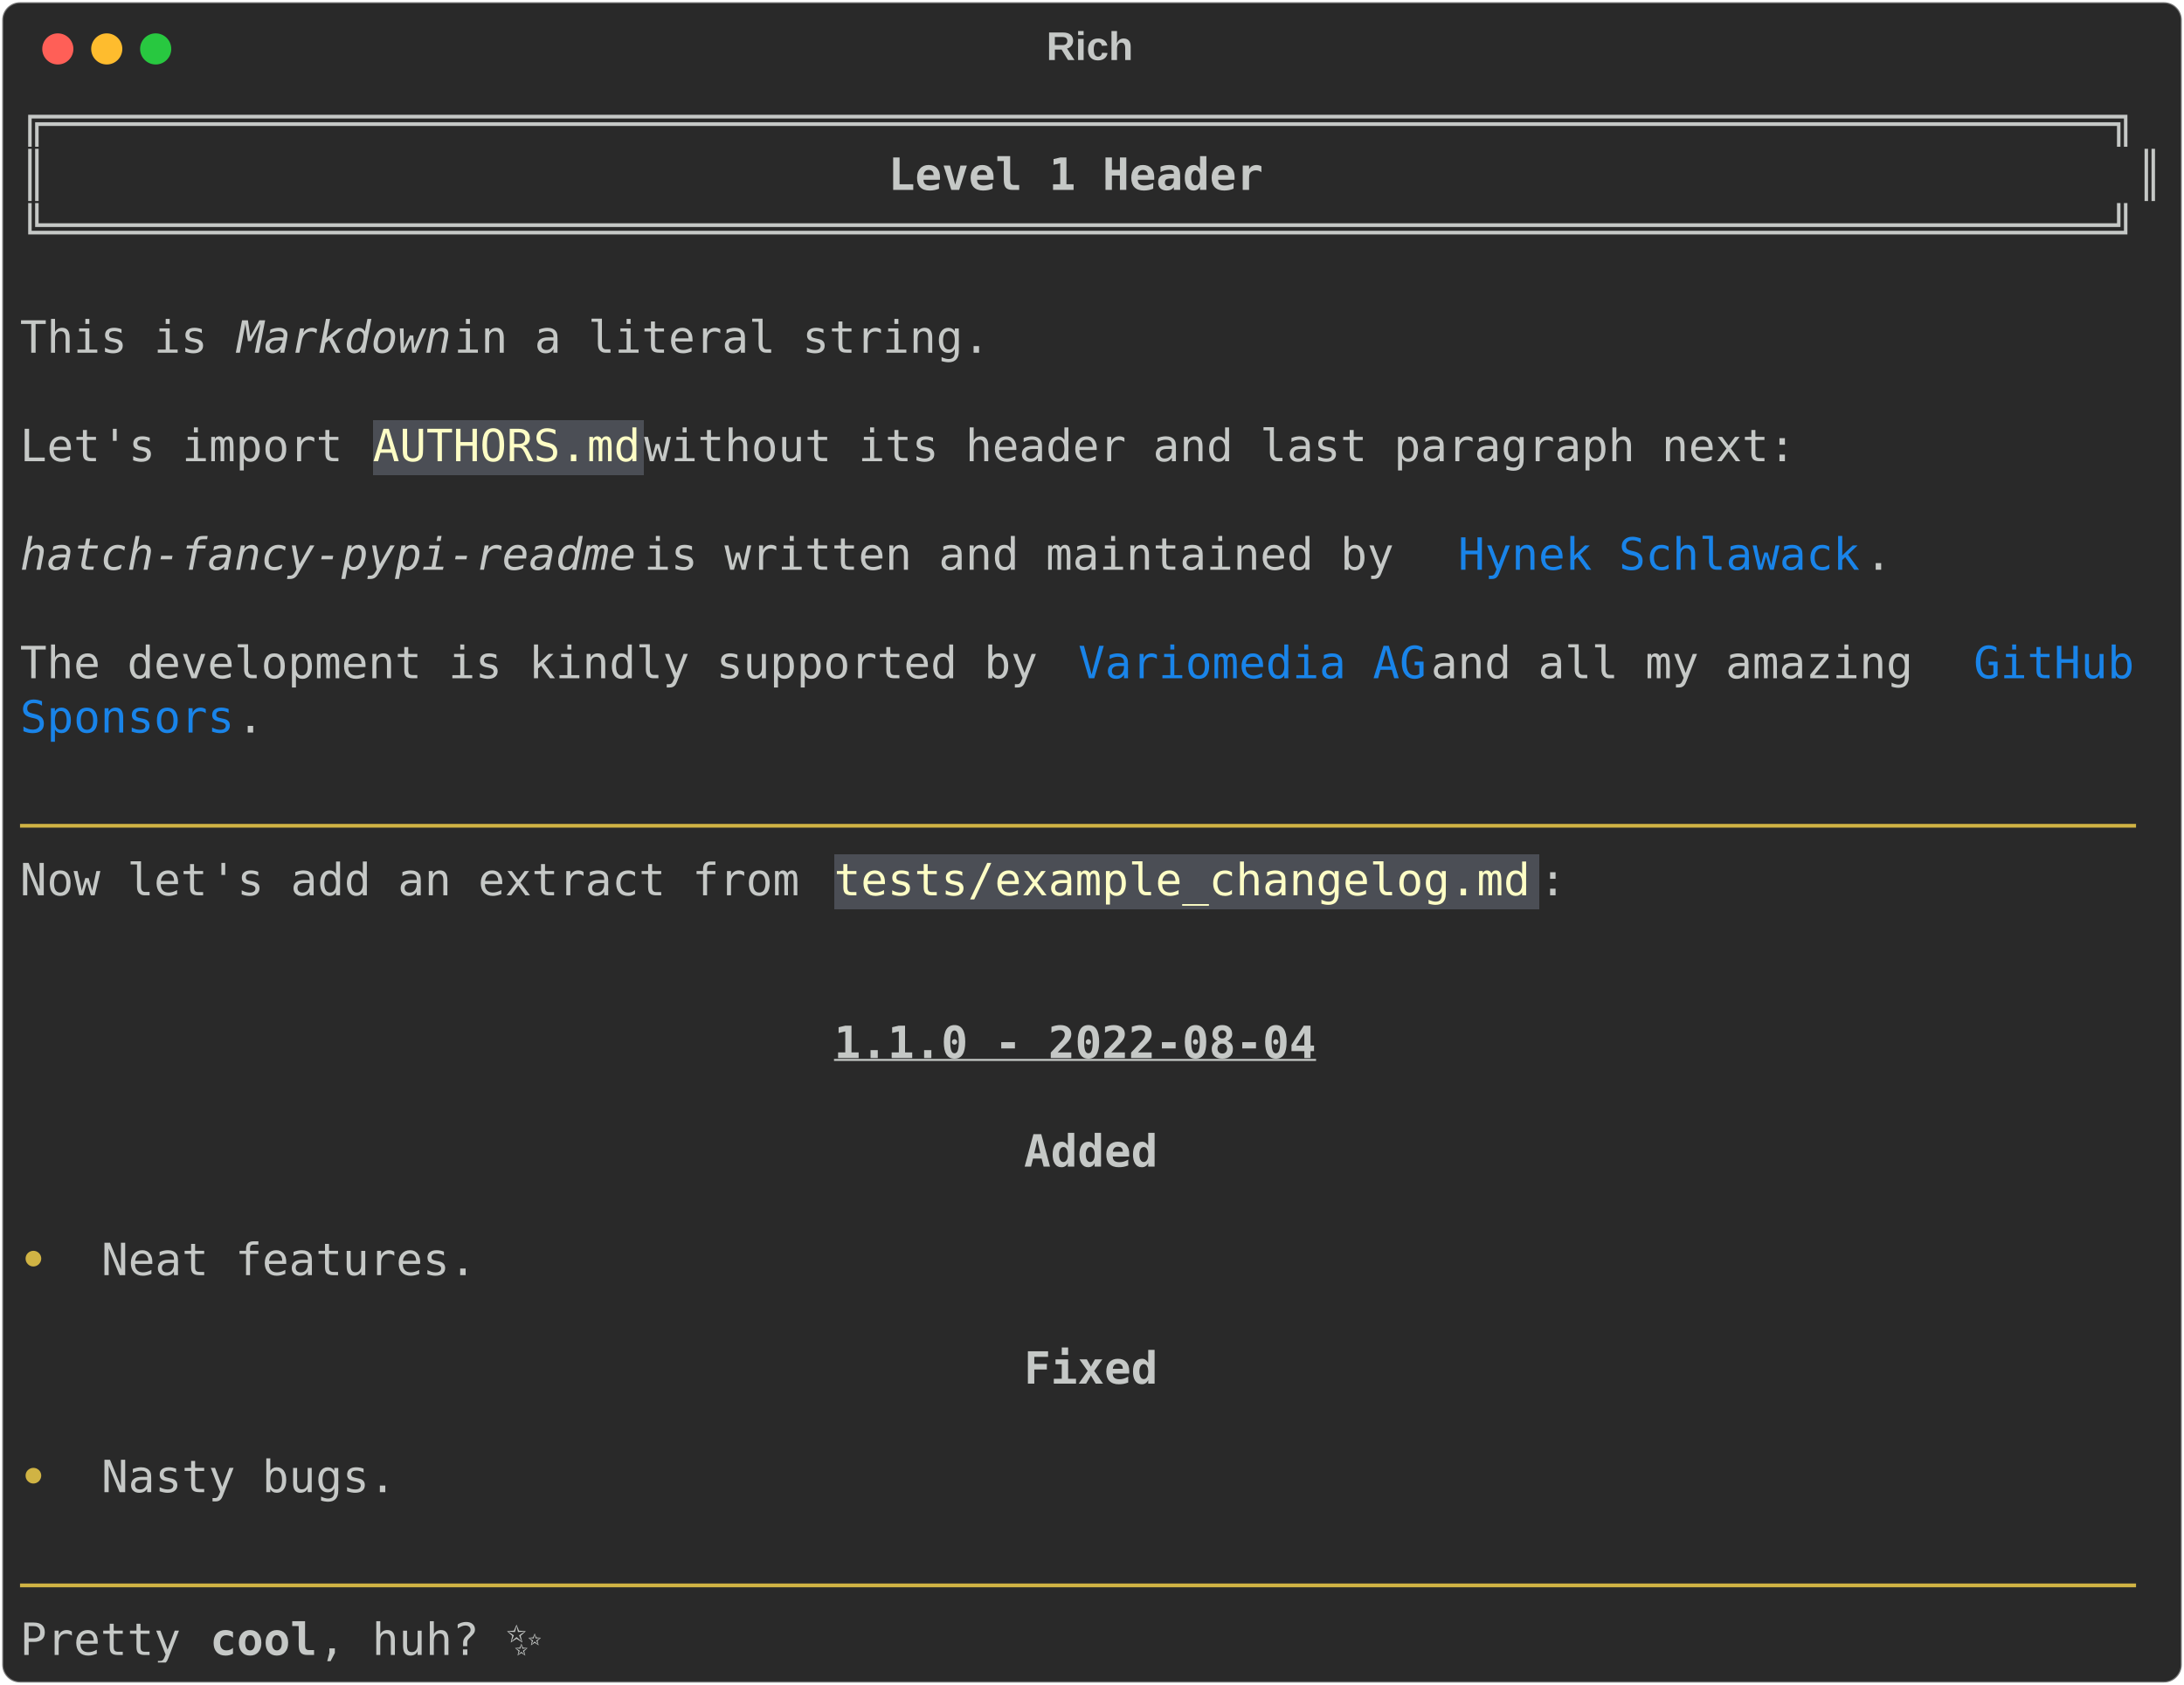
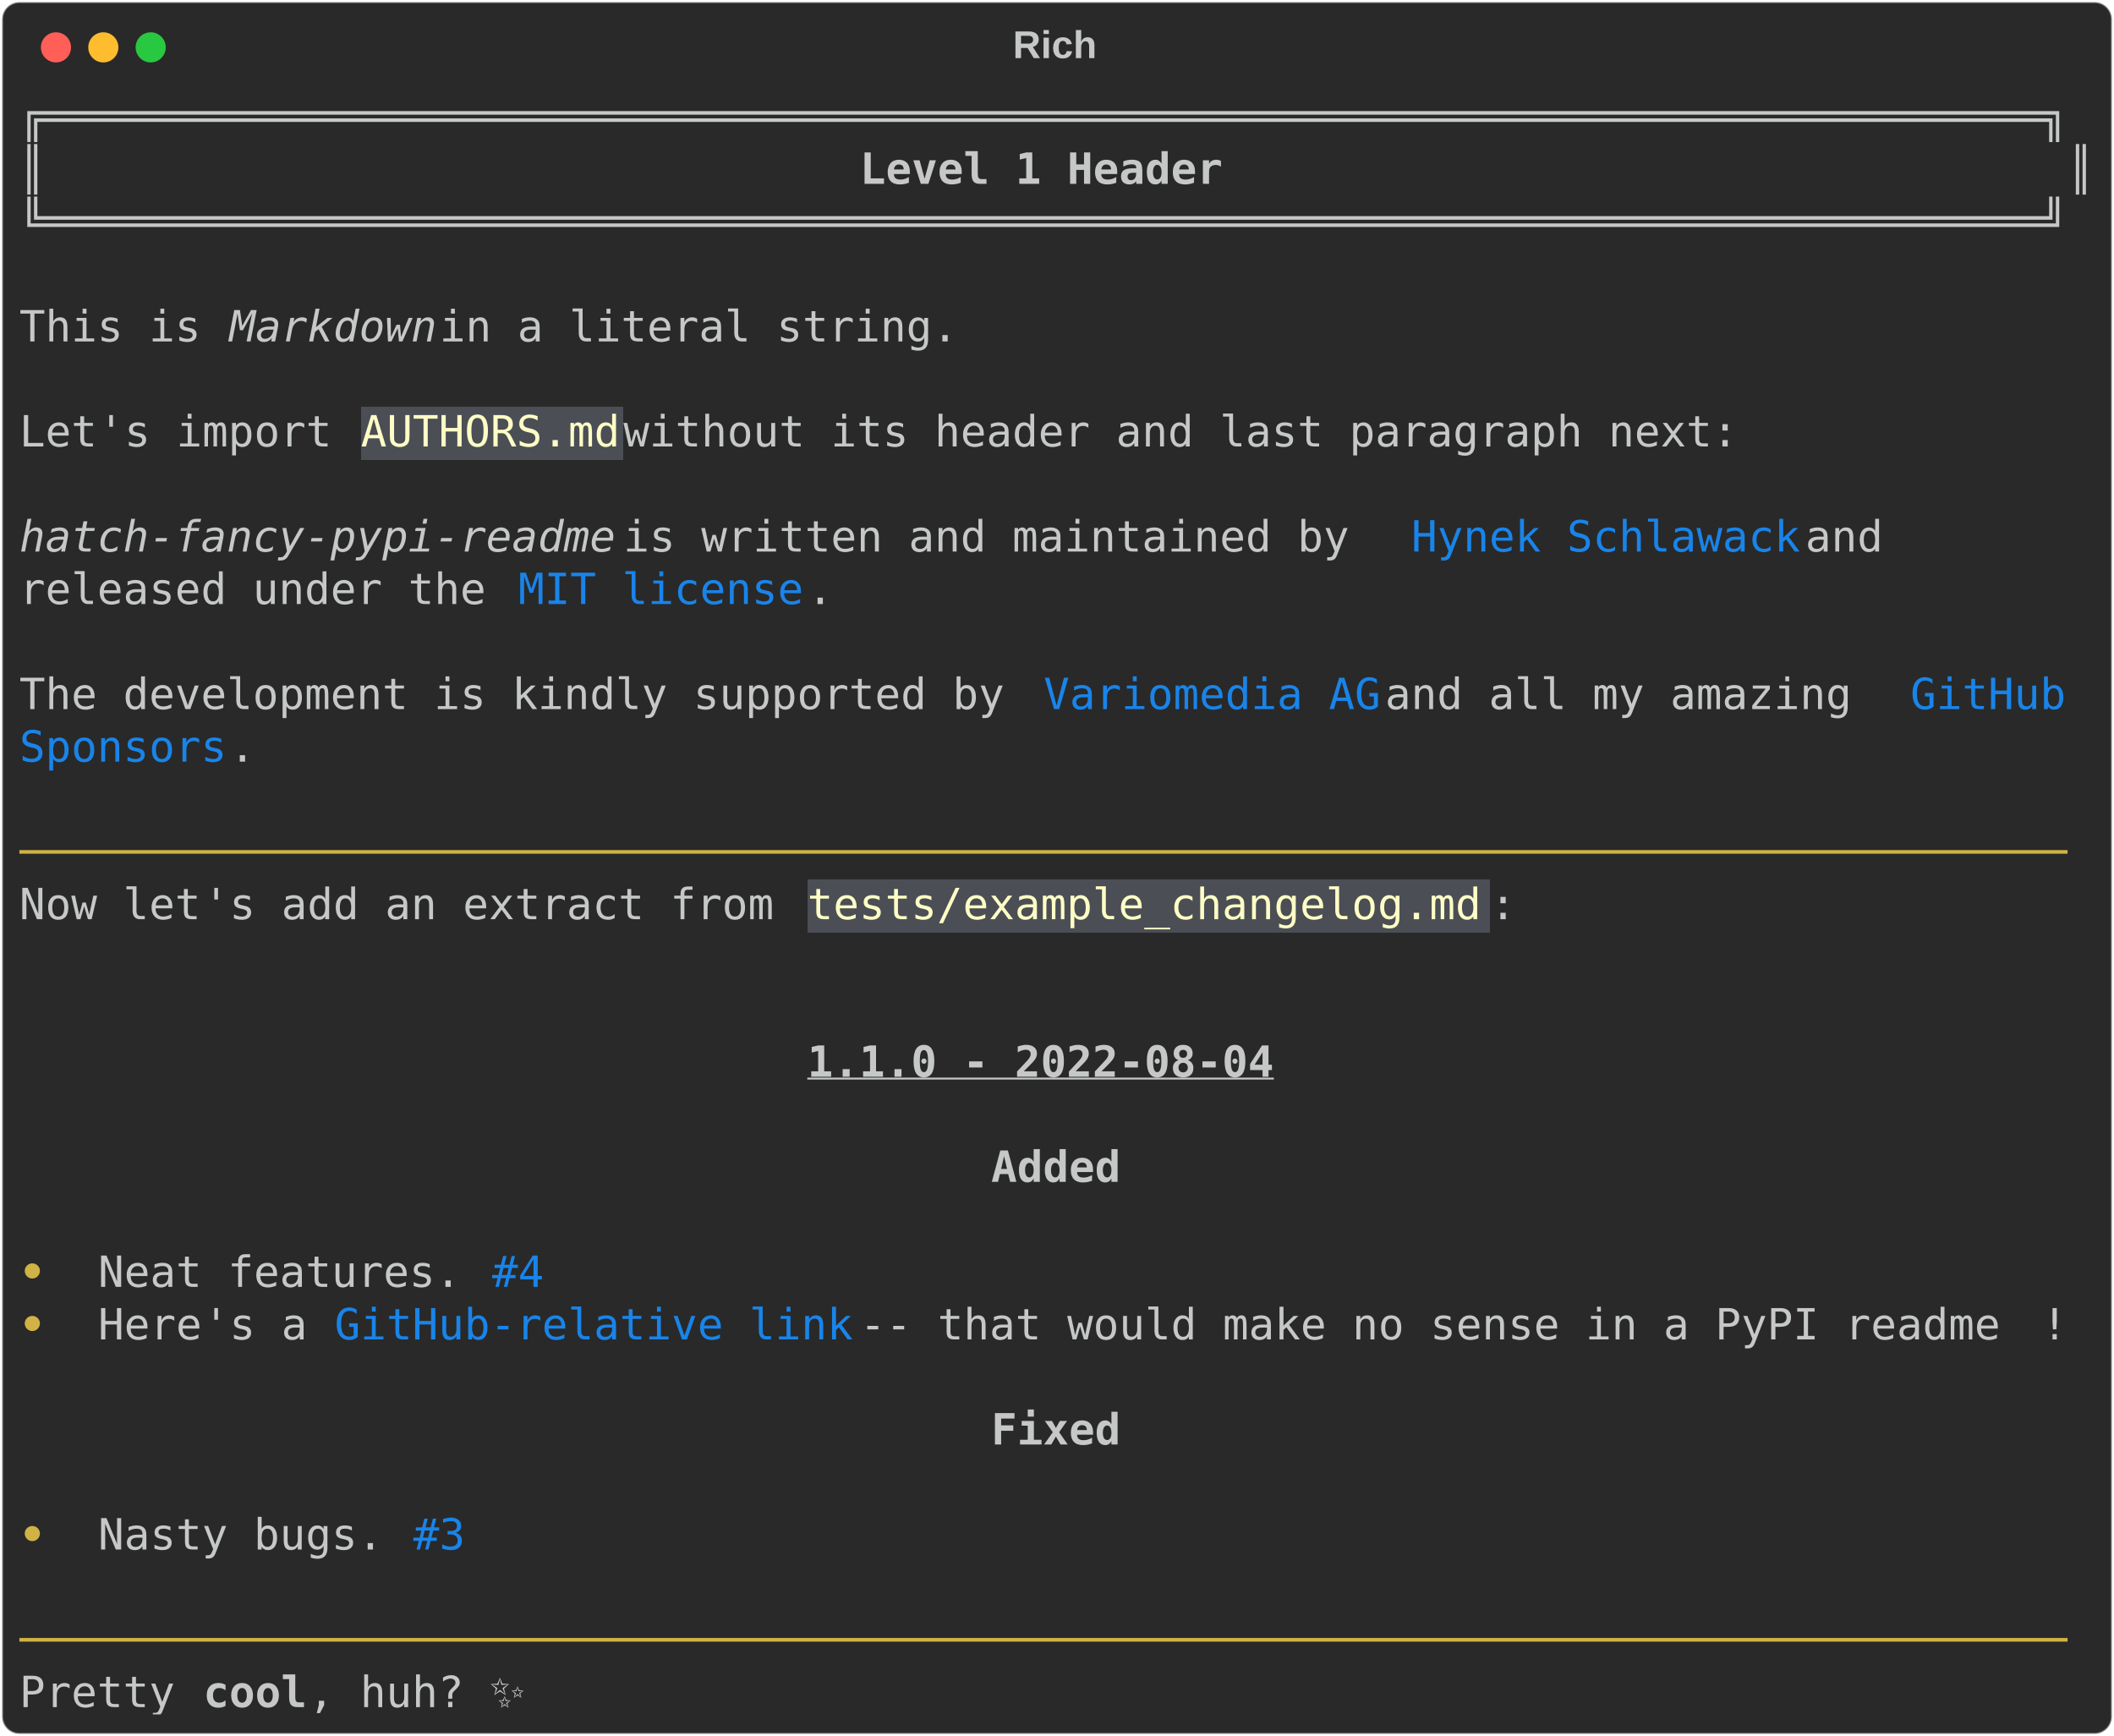
- <svg xmlns="http://www.w3.org/2000/svg" class="rich-terminal" viewBox="0 0 982 757.6">
-   <style>@font-face{font-family:"Fira Code";src:local("FiraCode-Regular"),url(https://cdnjs.cloudflare.com/ajax/libs/firacode/6.2.0/woff2/FiraCode-Regular.woff2) format("woff2"),url(https://cdnjs.cloudflare.com/ajax/libs/firacode/6.2.0/woff/FiraCode-Regular.woff) format("woff");font-style:normal;font-weight:400}@font-face{font-family:"Fira Code";src:local("FiraCode-Bold"),url(https://cdnjs.cloudflare.com/ajax/libs/firacode/6.2.0/woff2/FiraCode-Bold.woff2) format("woff2"),url(https://cdnjs.cloudflare.com/ajax/libs/firacode/6.2.0/woff/FiraCode-Bold.woff) format("woff");font-style:bold;font-weight:700}.terminal-3031588847-r1{fill:#c5c8c6}.terminal-3031588847-r2{fill:#c5c8c6;font-weight:700}.terminal-3031588847-r3{fill:#c5c8c6;font-style:italic}.terminal-3031588847-r4{fill:#fdfdc5}.terminal-3031588847-r5{fill:#1984e9}.terminal-3031588847-r6{fill:#d0b344}.terminal-3031588847-r8{fill:#d0b344;font-weight:700}</style>
+ <svg xmlns="http://www.w3.org/2000/svg" class="rich-terminal" viewBox="0 0 982 806.4">
+   <style>@font-face{font-family:"Fira Code";src:local("FiraCode-Regular"),url(https://cdnjs.cloudflare.com/ajax/libs/firacode/6.2.0/woff2/FiraCode-Regular.woff2) format("woff2"),url(https://cdnjs.cloudflare.com/ajax/libs/firacode/6.2.0/woff/FiraCode-Regular.woff) format("woff");font-style:normal;font-weight:400}@font-face{font-family:"Fira Code";src:local("FiraCode-Bold"),url(https://cdnjs.cloudflare.com/ajax/libs/firacode/6.2.0/woff2/FiraCode-Bold.woff2) format("woff2"),url(https://cdnjs.cloudflare.com/ajax/libs/firacode/6.2.0/woff/FiraCode-Bold.woff) format("woff");font-style:bold;font-weight:700}.terminal-2383580681-r1{fill:#c5c8c6}.terminal-2383580681-r2{fill:#c5c8c6;font-weight:700}.terminal-2383580681-r3{fill:#c5c8c6;font-style:italic}.terminal-2383580681-r4{fill:#fdfdc5}.terminal-2383580681-r5{fill:#1984e9}.terminal-2383580681-r6{fill:#d0b344}.terminal-2383580681-r8{fill:#d0b344;font-weight:700}</style>
  <defs>
-     <clipPath id="terminal-3031588847-clip-terminal">
-       <path d="M0 0h962.8v706.6H0z" />
-     </clipPath>
-     <clipPath id="terminal-3031588847-line-0">
+     <clipPath id="terminal-2383580681-clip-terminal">
+       <path d="M0 0h962.8v755.4H0z" />
+     </clipPath>
+     <clipPath id="terminal-2383580681-line-0">
      <path d="M0 1.5h963.8v24.65H0z" />
    </clipPath>
-     <clipPath id="terminal-3031588847-line-1">
+     <clipPath id="terminal-2383580681-line-1">
      <path d="M0 25.9h963.8v24.65H0z" />
    </clipPath>
-     <clipPath id="terminal-3031588847-line-2">
+     <clipPath id="terminal-2383580681-line-2">
      <path d="M0 50.3h963.8v24.65H0z" />
    </clipPath>
-     <clipPath id="terminal-3031588847-line-3">
+     <clipPath id="terminal-2383580681-line-3">
      <path d="M0 74.7h963.8v24.65H0z" />
    </clipPath>
-     <clipPath id="terminal-3031588847-line-4">
+     <clipPath id="terminal-2383580681-line-4">
      <path d="M0 99.1h963.8v24.65H0z" />
    </clipPath>
-     <clipPath id="terminal-3031588847-line-5">
+     <clipPath id="terminal-2383580681-line-5">
      <path d="M0 123.5h963.8v24.65H0z" />
    </clipPath>
-     <clipPath id="terminal-3031588847-line-6">
+     <clipPath id="terminal-2383580681-line-6">
      <path d="M0 147.9h963.8v24.65H0z" />
    </clipPath>
-     <clipPath id="terminal-3031588847-line-7">
+     <clipPath id="terminal-2383580681-line-7">
      <path d="M0 172.3h963.8v24.65H0z" />
    </clipPath>
-     <clipPath id="terminal-3031588847-line-8">
+     <clipPath id="terminal-2383580681-line-8">
      <path d="M0 196.7h963.8v24.65H0z" />
    </clipPath>
-     <clipPath id="terminal-3031588847-line-9">
+     <clipPath id="terminal-2383580681-line-9">
      <path d="M0 221.1h963.8v24.65H0z" />
    </clipPath>
-     <clipPath id="terminal-3031588847-line-10">
+     <clipPath id="terminal-2383580681-line-10">
      <path d="M0 245.5h963.8v24.65H0z" />
    </clipPath>
-     <clipPath id="terminal-3031588847-line-11">
+     <clipPath id="terminal-2383580681-line-11">
      <path d="M0 269.9h963.8v24.65H0z" />
    </clipPath>
-     <clipPath id="terminal-3031588847-line-12">
+     <clipPath id="terminal-2383580681-line-12">
      <path d="M0 294.3h963.8v24.65H0z" />
    </clipPath>
-     <clipPath id="terminal-3031588847-line-13">
+     <clipPath id="terminal-2383580681-line-13">
      <path d="M0 318.7h963.8v24.65H0z" />
    </clipPath>
-     <clipPath id="terminal-3031588847-line-14">
+     <clipPath id="terminal-2383580681-line-14">
      <path d="M0 343.1h963.8v24.65H0z" />
    </clipPath>
-     <clipPath id="terminal-3031588847-line-15">
+     <clipPath id="terminal-2383580681-line-15">
      <path d="M0 367.5h963.8v24.65H0z" />
    </clipPath>
-     <clipPath id="terminal-3031588847-line-16">
+     <clipPath id="terminal-2383580681-line-16">
      <path d="M0 391.9h963.8v24.65H0z" />
    </clipPath>
-     <clipPath id="terminal-3031588847-line-17">
+     <clipPath id="terminal-2383580681-line-17">
      <path d="M0 416.3h963.8v24.65H0z" />
    </clipPath>
-     <clipPath id="terminal-3031588847-line-18">
+     <clipPath id="terminal-2383580681-line-18">
      <path d="M0 440.7h963.8v24.65H0z" />
    </clipPath>
-     <clipPath id="terminal-3031588847-line-19">
+     <clipPath id="terminal-2383580681-line-19">
      <path d="M0 465.1h963.8v24.65H0z" />
    </clipPath>
-     <clipPath id="terminal-3031588847-line-20">
+     <clipPath id="terminal-2383580681-line-20">
      <path d="M0 489.5h963.8v24.65H0z" />
    </clipPath>
-     <clipPath id="terminal-3031588847-line-21">
+     <clipPath id="terminal-2383580681-line-21">
      <path d="M0 513.9h963.8v24.65H0z" />
    </clipPath>
-     <clipPath id="terminal-3031588847-line-22">
+     <clipPath id="terminal-2383580681-line-22">
      <path d="M0 538.3h963.8v24.65H0z" />
    </clipPath>
-     <clipPath id="terminal-3031588847-line-23">
+     <clipPath id="terminal-2383580681-line-23">
      <path d="M0 562.7h963.8v24.65H0z" />
    </clipPath>
-     <clipPath id="terminal-3031588847-line-24">
+     <clipPath id="terminal-2383580681-line-24">
      <path d="M0 587.1h963.8v24.65H0z" />
    </clipPath>
-     <clipPath id="terminal-3031588847-line-25">
+     <clipPath id="terminal-2383580681-line-25">
      <path d="M0 611.5h963.8v24.65H0z" />
    </clipPath>
-     <clipPath id="terminal-3031588847-line-26">
+     <clipPath id="terminal-2383580681-line-26">
      <path d="M0 635.9h963.8v24.65H0z" />
    </clipPath>
-     <clipPath id="terminal-3031588847-line-27">
+     <clipPath id="terminal-2383580681-line-27">
      <path d="M0 660.3h963.8v24.65H0z" />
    </clipPath>
+     <clipPath id="terminal-2383580681-line-28">
+       <path d="M0 684.7h963.8v24.65H0z" />
+     </clipPath>
+     <clipPath id="terminal-2383580681-line-29">
+       <path d="M0 709.1h963.8v24.65H0z" />
+     </clipPath>
  </defs>
-   <rect fill="#292929" stroke="rgba(255,255,255,0.35)" x="1" y="1" width="980" height="755.6" rx="8" />
+   <rect fill="#292929" stroke="rgba(255,255,255,0.35)" x="1" y="1" width="980" height="804.4" rx="8" />
  <text fill="#c5c8c6" text-anchor="middle" x="490" y="27" style="font-size:18px;font-weight:700;font-family:arial">Rich</text>
  <g transform="translate(26 22)">
    <circle r="7" fill="#ff5f57" />
    <circle cx="22" r="7" fill="#febc2e" />
    <circle cx="44" r="7" fill="#28c840" />
  </g>
-   <g transform="translate(9 41)" clip-path="url(#terminal-3031588847-clip-terminal)">
-     <path fill="#4b4e55" shape-rendering="crispEdges" d="M158.6 147.9h122v24.65h-122zM366 343.1h317.2v24.65H366z" />
+   <g transform="translate(9 41)" clip-path="url(#terminal-2383580681-clip-terminal)">
+     <path fill="#4b4e55" shape-rendering="crispEdges" d="M158.6 147.9h122v24.65h-122zM366 367.5h317.2v24.65H366z" />
    <g style="font-family:Fira Code,monospace;font-size:20px;line-height:24.4px;font-variant-east-asian:full-width">
-       <text class="terminal-3031588847-r1" y="20" textLength="963.8" clip-path="url(#terminal-3031588847-line-0)">╔═════════════════════════════════════════════════════════════════════════════╗</text>
-       <text class="terminal-3031588847-r1" x="963.8" y="20" textLength="12.2" clip-path="url(#terminal-3031588847-line-0)">
- </text>
-       <text class="terminal-3031588847-r1" y="44.4" textLength="12.2" clip-path="url(#terminal-3031588847-line-1)">║</text>
-       <text class="terminal-3031588847-r2" x="390.4" y="44.4" textLength="170.8" clip-path="url(#terminal-3031588847-line-1)">Level 1 Header</text>
-       <text class="terminal-3031588847-r1" x="951.6" y="44.4" textLength="12.2" clip-path="url(#terminal-3031588847-line-1)">║</text>
-       <text class="terminal-3031588847-r1" x="963.8" y="44.4" textLength="12.2" clip-path="url(#terminal-3031588847-line-1)">
- </text>
-       <text class="terminal-3031588847-r1" y="68.8" textLength="963.8" clip-path="url(#terminal-3031588847-line-2)">╚═════════════════════════════════════════════════════════════════════════════╝</text>
-       <text class="terminal-3031588847-r1" x="963.8" y="68.8" textLength="12.2" clip-path="url(#terminal-3031588847-line-2)">
- </text>
-       <text class="terminal-3031588847-r1" x="963.8" y="93.2" textLength="12.2" clip-path="url(#terminal-3031588847-line-3)">
- </text>
-       <text class="terminal-3031588847-r1" y="117.6" textLength="97.6" clip-path="url(#terminal-3031588847-line-4)">This is </text>
-       <text class="terminal-3031588847-r3" x="97.6" y="117.6" textLength="97.6" clip-path="url(#terminal-3031588847-line-4)">Markdown</text>
-       <text class="terminal-3031588847-r1" x="195.2" y="117.6" textLength="256.2" clip-path="url(#terminal-3031588847-line-4)"> in a literal string.</text>
-       <text class="terminal-3031588847-r1" x="963.8" y="117.6" textLength="12.2" clip-path="url(#terminal-3031588847-line-4)">
- </text>
-       <text class="terminal-3031588847-r1" x="963.8" y="142" textLength="12.2" clip-path="url(#terminal-3031588847-line-5)">
- </text>
-       <text class="terminal-3031588847-r1" y="166.4" textLength="36.6" clip-path="url(#terminal-3031588847-line-6)">Let</text>
-       <text class="terminal-3031588847-r1" x="36.6" y="166.4" textLength="12.2" clip-path="url(#terminal-3031588847-line-6)">'</text>
-       <text class="terminal-3031588847-r1" x="48.8" y="166.4" textLength="109.8" clip-path="url(#terminal-3031588847-line-6)">s import </text>
-       <text class="terminal-3031588847-r4" x="158.6" y="166.4" textLength="122" clip-path="url(#terminal-3031588847-line-6)">AUTHORS.md</text>
-       <text class="terminal-3031588847-r1" x="280.6" y="166.4" textLength="536.8" clip-path="url(#terminal-3031588847-line-6)"> without its header and last paragraph next:</text>
-       <text class="terminal-3031588847-r1" x="963.8" y="166.4" textLength="12.2" clip-path="url(#terminal-3031588847-line-6)">
- </text>
-       <text class="terminal-3031588847-r1" x="963.8" y="190.8" textLength="12.2" clip-path="url(#terminal-3031588847-line-7)">
- </text>
-       <text class="terminal-3031588847-r3" y="215.2" textLength="280.6" clip-path="url(#terminal-3031588847-line-8)">hatch-fancy-pypi-readme</text>
-       <text class="terminal-3031588847-r1" x="280.6" y="215.2" textLength="366" clip-path="url(#terminal-3031588847-line-8)"> is written and maintained by </text>
-       <text class="terminal-3031588847-r5" x="646.6" y="215.2" textLength="183" clip-path="url(#terminal-3031588847-line-8)">Hynek Schlawack</text>
-       <text class="terminal-3031588847-r1" x="829.6" y="215.2" textLength="12.2" clip-path="url(#terminal-3031588847-line-8)">.</text>
-       <text class="terminal-3031588847-r1" x="963.8" y="215.2" textLength="12.2" clip-path="url(#terminal-3031588847-line-8)">
- </text>
-       <text class="terminal-3031588847-r1" x="963.8" y="239.6" textLength="12.2" clip-path="url(#terminal-3031588847-line-9)">
- </text>
-       <text class="terminal-3031588847-r1" y="264" textLength="475.8" clip-path="url(#terminal-3031588847-line-10)">The development is kindly supported by </text>
-       <text class="terminal-3031588847-r5" x="475.8" y="264" textLength="158.6" clip-path="url(#terminal-3031588847-line-10)">Variomedia AG</text>
-       <text class="terminal-3031588847-r1" x="634.4" y="264" textLength="244" clip-path="url(#terminal-3031588847-line-10)"> and all my amazing </text>
-       <text class="terminal-3031588847-r5" x="878.4" y="264" textLength="85.4" clip-path="url(#terminal-3031588847-line-10)">GitHub </text>
-       <text class="terminal-3031588847-r1" x="963.8" y="264" textLength="12.2" clip-path="url(#terminal-3031588847-line-10)">
- </text>
-       <text class="terminal-3031588847-r5" y="288.4" textLength="97.6" clip-path="url(#terminal-3031588847-line-11)">Sponsors</text>
-       <text class="terminal-3031588847-r1" x="97.6" y="288.4" textLength="12.2" clip-path="url(#terminal-3031588847-line-11)">.</text>
-       <text class="terminal-3031588847-r1" x="963.8" y="288.4" textLength="12.2" clip-path="url(#terminal-3031588847-line-11)">
- </text>
-       <text class="terminal-3031588847-r1" x="963.8" y="312.8" textLength="12.2" clip-path="url(#terminal-3031588847-line-12)">
- </text>
-       <text class="terminal-3031588847-r6" y="337.2" textLength="963.8" clip-path="url(#terminal-3031588847-line-13)">───────────────────────────────────────────────────────────────────────────────</text>
-       <text class="terminal-3031588847-r1" x="963.8" y="337.2" textLength="12.2" clip-path="url(#terminal-3031588847-line-13)">
- </text>
-       <text class="terminal-3031588847-r1" y="361.6" textLength="85.4" clip-path="url(#terminal-3031588847-line-14)">Now let</text>
-       <text class="terminal-3031588847-r1" x="85.4" y="361.6" textLength="12.2" clip-path="url(#terminal-3031588847-line-14)">'</text>
-       <text class="terminal-3031588847-r1" x="97.6" y="361.6" textLength="268.4" clip-path="url(#terminal-3031588847-line-14)">s add an extract from </text>
-       <text class="terminal-3031588847-r4" x="366" y="361.6" textLength="317.2" clip-path="url(#terminal-3031588847-line-14)">tests/example_changelog.md</text>
-       <text class="terminal-3031588847-r1" x="683.2" y="361.6" textLength="12.2" clip-path="url(#terminal-3031588847-line-14)">:</text>
-       <text class="terminal-3031588847-r1" x="963.8" y="361.6" textLength="12.2" clip-path="url(#terminal-3031588847-line-14)">
- </text>
-       <text class="terminal-3031588847-r1" x="963.8" y="386" textLength="12.2" clip-path="url(#terminal-3031588847-line-15)">
- </text>
-       <text class="terminal-3031588847-r1" x="963.8" y="410.4" textLength="12.2" clip-path="url(#terminal-3031588847-line-16)">
- </text>
-       <text x="366" y="434.8" textLength="219.6" clip-path="url(#terminal-3031588847-line-17)" style="fill:#c5c8c6;font-weight:700;text-decoration:underline">1.1.0 - 2022-08-04</text>
-       <text class="terminal-3031588847-r1" x="963.8" y="434.8" textLength="12.2" clip-path="url(#terminal-3031588847-line-17)">
- </text>
-       <text class="terminal-3031588847-r1" x="963.8" y="459.2" textLength="12.2" clip-path="url(#terminal-3031588847-line-18)">
- </text>
-       <text class="terminal-3031588847-r2" x="451.4" y="483.6" textLength="61" clip-path="url(#terminal-3031588847-line-19)">Added</text>
-       <text class="terminal-3031588847-r1" x="963.8" y="483.6" textLength="12.2" clip-path="url(#terminal-3031588847-line-19)">
- </text>
-       <text class="terminal-3031588847-r1" x="963.8" y="508" textLength="12.2" clip-path="url(#terminal-3031588847-line-20)">
- </text>
-       <text class="terminal-3031588847-r8" y="532.4" textLength="36.6" clip-path="url(#terminal-3031588847-line-21)"> • </text>
-       <text class="terminal-3031588847-r1" x="36.6" y="532.4" textLength="170.8" clip-path="url(#terminal-3031588847-line-21)">Neat features.</text>
-       <text class="terminal-3031588847-r1" x="963.8" y="532.4" textLength="12.2" clip-path="url(#terminal-3031588847-line-21)">
- </text>
-       <text class="terminal-3031588847-r1" x="963.8" y="556.8" textLength="12.2" clip-path="url(#terminal-3031588847-line-22)">
- </text>
-       <text class="terminal-3031588847-r2" x="451.4" y="581.2" textLength="61" clip-path="url(#terminal-3031588847-line-23)">Fixed</text>
-       <text class="terminal-3031588847-r1" x="963.8" y="581.2" textLength="12.2" clip-path="url(#terminal-3031588847-line-23)">
- </text>
-       <text class="terminal-3031588847-r1" x="963.8" y="605.6" textLength="12.2" clip-path="url(#terminal-3031588847-line-24)">
- </text>
-       <text class="terminal-3031588847-r8" y="630" textLength="36.6" clip-path="url(#terminal-3031588847-line-25)"> • </text>
-       <text class="terminal-3031588847-r1" x="36.6" y="630" textLength="134.2" clip-path="url(#terminal-3031588847-line-25)">Nasty bugs.</text>
-       <text class="terminal-3031588847-r1" x="963.8" y="630" textLength="12.2" clip-path="url(#terminal-3031588847-line-25)">
- </text>
-       <text class="terminal-3031588847-r1" x="963.8" y="654.4" textLength="12.2" clip-path="url(#terminal-3031588847-line-26)">
- </text>
-       <text class="terminal-3031588847-r6" y="678.8" textLength="963.8" clip-path="url(#terminal-3031588847-line-27)">───────────────────────────────────────────────────────────────────────────────</text>
-       <text class="terminal-3031588847-r1" x="963.8" y="678.8" textLength="12.2" clip-path="url(#terminal-3031588847-line-27)">
- </text>
-       <text class="terminal-3031588847-r1" y="703.2" textLength="85.4" clip-path="url(#terminal-3031588847-line-28)">Pretty </text>
-       <text class="terminal-3031588847-r2" x="85.4" y="703.2" textLength="48.8" clip-path="url(#terminal-3031588847-line-28)">cool</text>
-       <text class="terminal-3031588847-r1" x="134.2" y="703.2" textLength="97.6" clip-path="url(#terminal-3031588847-line-28)">, huh? ✨</text>
-       <text class="terminal-3031588847-r1" x="963.8" y="703.2" textLength="12.2" clip-path="url(#terminal-3031588847-line-28)">
+       <text class="terminal-2383580681-r1" y="20" textLength="963.8" clip-path="url(#terminal-2383580681-line-0)">╔═════════════════════════════════════════════════════════════════════════════╗</text>
+       <text class="terminal-2383580681-r1" x="963.8" y="20" textLength="12.2" clip-path="url(#terminal-2383580681-line-0)">
+ </text>
+       <text class="terminal-2383580681-r1" y="44.4" textLength="12.2" clip-path="url(#terminal-2383580681-line-1)">║</text>
+       <text class="terminal-2383580681-r2" x="390.4" y="44.4" textLength="170.8" clip-path="url(#terminal-2383580681-line-1)">Level 1 Header</text>
+       <text class="terminal-2383580681-r1" x="951.6" y="44.4" textLength="12.2" clip-path="url(#terminal-2383580681-line-1)">║</text>
+       <text class="terminal-2383580681-r1" x="963.8" y="44.4" textLength="12.2" clip-path="url(#terminal-2383580681-line-1)">
+ </text>
+       <text class="terminal-2383580681-r1" y="68.8" textLength="963.8" clip-path="url(#terminal-2383580681-line-2)">╚═════════════════════════════════════════════════════════════════════════════╝</text>
+       <text class="terminal-2383580681-r1" x="963.8" y="68.8" textLength="12.2" clip-path="url(#terminal-2383580681-line-2)">
+ </text>
+       <text class="terminal-2383580681-r1" x="963.8" y="93.2" textLength="12.2" clip-path="url(#terminal-2383580681-line-3)">
+ </text>
+       <text class="terminal-2383580681-r1" y="117.6" textLength="97.6" clip-path="url(#terminal-2383580681-line-4)">This is </text>
+       <text class="terminal-2383580681-r3" x="97.6" y="117.6" textLength="97.6" clip-path="url(#terminal-2383580681-line-4)">Markdown</text>
+       <text class="terminal-2383580681-r1" x="195.2" y="117.6" textLength="256.2" clip-path="url(#terminal-2383580681-line-4)"> in a literal string.</text>
+       <text class="terminal-2383580681-r1" x="963.8" y="117.6" textLength="12.2" clip-path="url(#terminal-2383580681-line-4)">
+ </text>
+       <text class="terminal-2383580681-r1" x="963.8" y="142" textLength="12.2" clip-path="url(#terminal-2383580681-line-5)">
+ </text>
+       <text class="terminal-2383580681-r1" y="166.4" textLength="36.6" clip-path="url(#terminal-2383580681-line-6)">Let</text>
+       <text class="terminal-2383580681-r1" x="36.6" y="166.4" textLength="12.2" clip-path="url(#terminal-2383580681-line-6)">'</text>
+       <text class="terminal-2383580681-r1" x="48.8" y="166.4" textLength="109.8" clip-path="url(#terminal-2383580681-line-6)">s import </text>
+       <text class="terminal-2383580681-r4" x="158.6" y="166.4" textLength="122" clip-path="url(#terminal-2383580681-line-6)">AUTHORS.md</text>
+       <text class="terminal-2383580681-r1" x="280.6" y="166.4" textLength="536.8" clip-path="url(#terminal-2383580681-line-6)"> without its header and last paragraph next:</text>
+       <text class="terminal-2383580681-r1" x="963.8" y="166.4" textLength="12.2" clip-path="url(#terminal-2383580681-line-6)">
+ </text>
+       <text class="terminal-2383580681-r1" x="963.8" y="190.8" textLength="12.2" clip-path="url(#terminal-2383580681-line-7)">
+ </text>
+       <text class="terminal-2383580681-r3" y="215.2" textLength="280.6" clip-path="url(#terminal-2383580681-line-8)">hatch-fancy-pypi-readme</text>
+       <text class="terminal-2383580681-r1" x="280.6" y="215.2" textLength="366" clip-path="url(#terminal-2383580681-line-8)"> is written and maintained by </text>
+       <text class="terminal-2383580681-r5" x="646.6" y="215.2" textLength="183" clip-path="url(#terminal-2383580681-line-8)">Hynek Schlawack</text>
+       <text class="terminal-2383580681-r1" x="829.6" y="215.2" textLength="61" clip-path="url(#terminal-2383580681-line-8)"> and </text>
+       <text class="terminal-2383580681-r1" x="963.8" y="215.2" textLength="12.2" clip-path="url(#terminal-2383580681-line-8)">
+ </text>
+       <text class="terminal-2383580681-r1" y="239.6" textLength="231.8" clip-path="url(#terminal-2383580681-line-9)">released under the </text>
+       <text class="terminal-2383580681-r5" x="231.8" y="239.6" textLength="134.2" clip-path="url(#terminal-2383580681-line-9)">MIT license</text>
+       <text class="terminal-2383580681-r1" x="366" y="239.6" textLength="12.2" clip-path="url(#terminal-2383580681-line-9)">.</text>
+       <text class="terminal-2383580681-r1" x="963.8" y="239.6" textLength="12.2" clip-path="url(#terminal-2383580681-line-9)">
+ </text>
+       <text class="terminal-2383580681-r1" x="963.8" y="264" textLength="12.2" clip-path="url(#terminal-2383580681-line-10)">
+ </text>
+       <text class="terminal-2383580681-r1" y="288.4" textLength="475.8" clip-path="url(#terminal-2383580681-line-11)">The development is kindly supported by </text>
+       <text class="terminal-2383580681-r5" x="475.8" y="288.4" textLength="158.6" clip-path="url(#terminal-2383580681-line-11)">Variomedia AG</text>
+       <text class="terminal-2383580681-r1" x="634.4" y="288.4" textLength="244" clip-path="url(#terminal-2383580681-line-11)"> and all my amazing </text>
+       <text class="terminal-2383580681-r5" x="878.4" y="288.4" textLength="85.4" clip-path="url(#terminal-2383580681-line-11)">GitHub </text>
+       <text class="terminal-2383580681-r1" x="963.8" y="288.4" textLength="12.2" clip-path="url(#terminal-2383580681-line-11)">
+ </text>
+       <text class="terminal-2383580681-r5" y="312.8" textLength="97.6" clip-path="url(#terminal-2383580681-line-12)">Sponsors</text>
+       <text class="terminal-2383580681-r1" x="97.6" y="312.8" textLength="12.2" clip-path="url(#terminal-2383580681-line-12)">.</text>
+       <text class="terminal-2383580681-r1" x="963.8" y="312.8" textLength="12.2" clip-path="url(#terminal-2383580681-line-12)">
+ </text>
+       <text class="terminal-2383580681-r1" x="963.8" y="337.2" textLength="12.2" clip-path="url(#terminal-2383580681-line-13)">
+ </text>
+       <text class="terminal-2383580681-r6" y="361.6" textLength="963.8" clip-path="url(#terminal-2383580681-line-14)">───────────────────────────────────────────────────────────────────────────────</text>
+       <text class="terminal-2383580681-r1" x="963.8" y="361.6" textLength="12.2" clip-path="url(#terminal-2383580681-line-14)">
+ </text>
+       <text class="terminal-2383580681-r1" y="386" textLength="85.4" clip-path="url(#terminal-2383580681-line-15)">Now let</text>
+       <text class="terminal-2383580681-r1" x="85.4" y="386" textLength="12.2" clip-path="url(#terminal-2383580681-line-15)">'</text>
+       <text class="terminal-2383580681-r1" x="97.6" y="386" textLength="268.4" clip-path="url(#terminal-2383580681-line-15)">s add an extract from </text>
+       <text class="terminal-2383580681-r4" x="366" y="386" textLength="317.2" clip-path="url(#terminal-2383580681-line-15)">tests/example_changelog.md</text>
+       <text class="terminal-2383580681-r1" x="683.2" y="386" textLength="12.2" clip-path="url(#terminal-2383580681-line-15)">:</text>
+       <text class="terminal-2383580681-r1" x="963.8" y="386" textLength="12.2" clip-path="url(#terminal-2383580681-line-15)">
+ </text>
+       <text class="terminal-2383580681-r1" x="963.8" y="410.4" textLength="12.2" clip-path="url(#terminal-2383580681-line-16)">
+ </text>
+       <text class="terminal-2383580681-r1" x="963.8" y="434.8" textLength="12.2" clip-path="url(#terminal-2383580681-line-17)">
+ </text>
+       <text x="366" y="459.2" textLength="219.6" clip-path="url(#terminal-2383580681-line-18)" style="fill:#c5c8c6;font-weight:700;text-decoration:underline">1.1.0 - 2022-08-04</text>
+       <text class="terminal-2383580681-r1" x="963.8" y="459.2" textLength="12.2" clip-path="url(#terminal-2383580681-line-18)">
+ </text>
+       <text class="terminal-2383580681-r1" x="963.8" y="483.6" textLength="12.2" clip-path="url(#terminal-2383580681-line-19)">
+ </text>
+       <text class="terminal-2383580681-r2" x="451.4" y="508" textLength="61" clip-path="url(#terminal-2383580681-line-20)">Added</text>
+       <text class="terminal-2383580681-r1" x="963.8" y="508" textLength="12.2" clip-path="url(#terminal-2383580681-line-20)">
+ </text>
+       <text class="terminal-2383580681-r1" x="963.8" y="532.4" textLength="12.2" clip-path="url(#terminal-2383580681-line-21)">
+ </text>
+       <text class="terminal-2383580681-r8" y="556.8" textLength="36.6" clip-path="url(#terminal-2383580681-line-22)"> • </text>
+       <text class="terminal-2383580681-r1" x="36.6" y="556.8" textLength="183" clip-path="url(#terminal-2383580681-line-22)">Neat features. </text>
+       <text class="terminal-2383580681-r5" x="219.6" y="556.8" textLength="24.4" clip-path="url(#terminal-2383580681-line-22)">#4</text>
+       <text class="terminal-2383580681-r1" x="963.8" y="556.8" textLength="12.2" clip-path="url(#terminal-2383580681-line-22)">
+ </text>
+       <text class="terminal-2383580681-r8" y="581.2" textLength="36.6" clip-path="url(#terminal-2383580681-line-23)"> • </text>
+       <text class="terminal-2383580681-r1" x="36.6" y="581.2" textLength="48.8" clip-path="url(#terminal-2383580681-line-23)">Here</text>
+       <text class="terminal-2383580681-r1" x="85.4" y="581.2" textLength="12.2" clip-path="url(#terminal-2383580681-line-23)">'</text>
+       <text class="terminal-2383580681-r1" x="97.6" y="581.2" textLength="48.8" clip-path="url(#terminal-2383580681-line-23)">s a </text>
+       <text class="terminal-2383580681-r5" x="146.4" y="581.2" textLength="244" clip-path="url(#terminal-2383580681-line-23)">GitHub-relative link</text>
+       <text class="terminal-2383580681-r1" x="390.4" y="581.2" textLength="549" clip-path="url(#terminal-2383580681-line-23)"> -- that would make no sense in a PyPI readme</text>
+       <text class="terminal-2383580681-r1" x="939.4" y="581.2" textLength="12.2" clip-path="url(#terminal-2383580681-line-23)">!</text>
+       <text class="terminal-2383580681-r1" x="963.8" y="581.2" textLength="12.2" clip-path="url(#terminal-2383580681-line-23)">
+ </text>
+       <text class="terminal-2383580681-r1" x="963.8" y="605.6" textLength="12.2" clip-path="url(#terminal-2383580681-line-24)">
+ </text>
+       <text class="terminal-2383580681-r2" x="451.4" y="630" textLength="61" clip-path="url(#terminal-2383580681-line-25)">Fixed</text>
+       <text class="terminal-2383580681-r1" x="963.8" y="630" textLength="12.2" clip-path="url(#terminal-2383580681-line-25)">
+ </text>
+       <text class="terminal-2383580681-r1" x="963.8" y="654.4" textLength="12.2" clip-path="url(#terminal-2383580681-line-26)">
+ </text>
+       <text class="terminal-2383580681-r8" y="678.8" textLength="36.6" clip-path="url(#terminal-2383580681-line-27)"> • </text>
+       <text class="terminal-2383580681-r1" x="36.6" y="678.8" textLength="146.4" clip-path="url(#terminal-2383580681-line-27)">Nasty bugs. </text>
+       <text class="terminal-2383580681-r5" x="183" y="678.8" textLength="24.4" clip-path="url(#terminal-2383580681-line-27)">#3</text>
+       <text class="terminal-2383580681-r1" x="963.8" y="678.8" textLength="12.2" clip-path="url(#terminal-2383580681-line-27)">
+ </text>
+       <text class="terminal-2383580681-r1" x="963.8" y="703.2" textLength="12.2" clip-path="url(#terminal-2383580681-line-28)">
+ </text>
+       <text class="terminal-2383580681-r6" y="727.6" textLength="963.8" clip-path="url(#terminal-2383580681-line-29)">───────────────────────────────────────────────────────────────────────────────</text>
+       <text class="terminal-2383580681-r1" x="963.8" y="727.6" textLength="12.2" clip-path="url(#terminal-2383580681-line-29)">
+ </text>
+       <text class="terminal-2383580681-r1" y="752" textLength="85.4" clip-path="url(#terminal-2383580681-line-30)">Pretty </text>
+       <text class="terminal-2383580681-r2" x="85.4" y="752" textLength="48.8" clip-path="url(#terminal-2383580681-line-30)">cool</text>
+       <text class="terminal-2383580681-r1" x="134.2" y="752" textLength="97.6" clip-path="url(#terminal-2383580681-line-30)">, huh? ✨</text>
+       <text class="terminal-2383580681-r1" x="963.8" y="752" textLength="12.2" clip-path="url(#terminal-2383580681-line-30)">
</text>
    </g>
  </g>
</svg>
